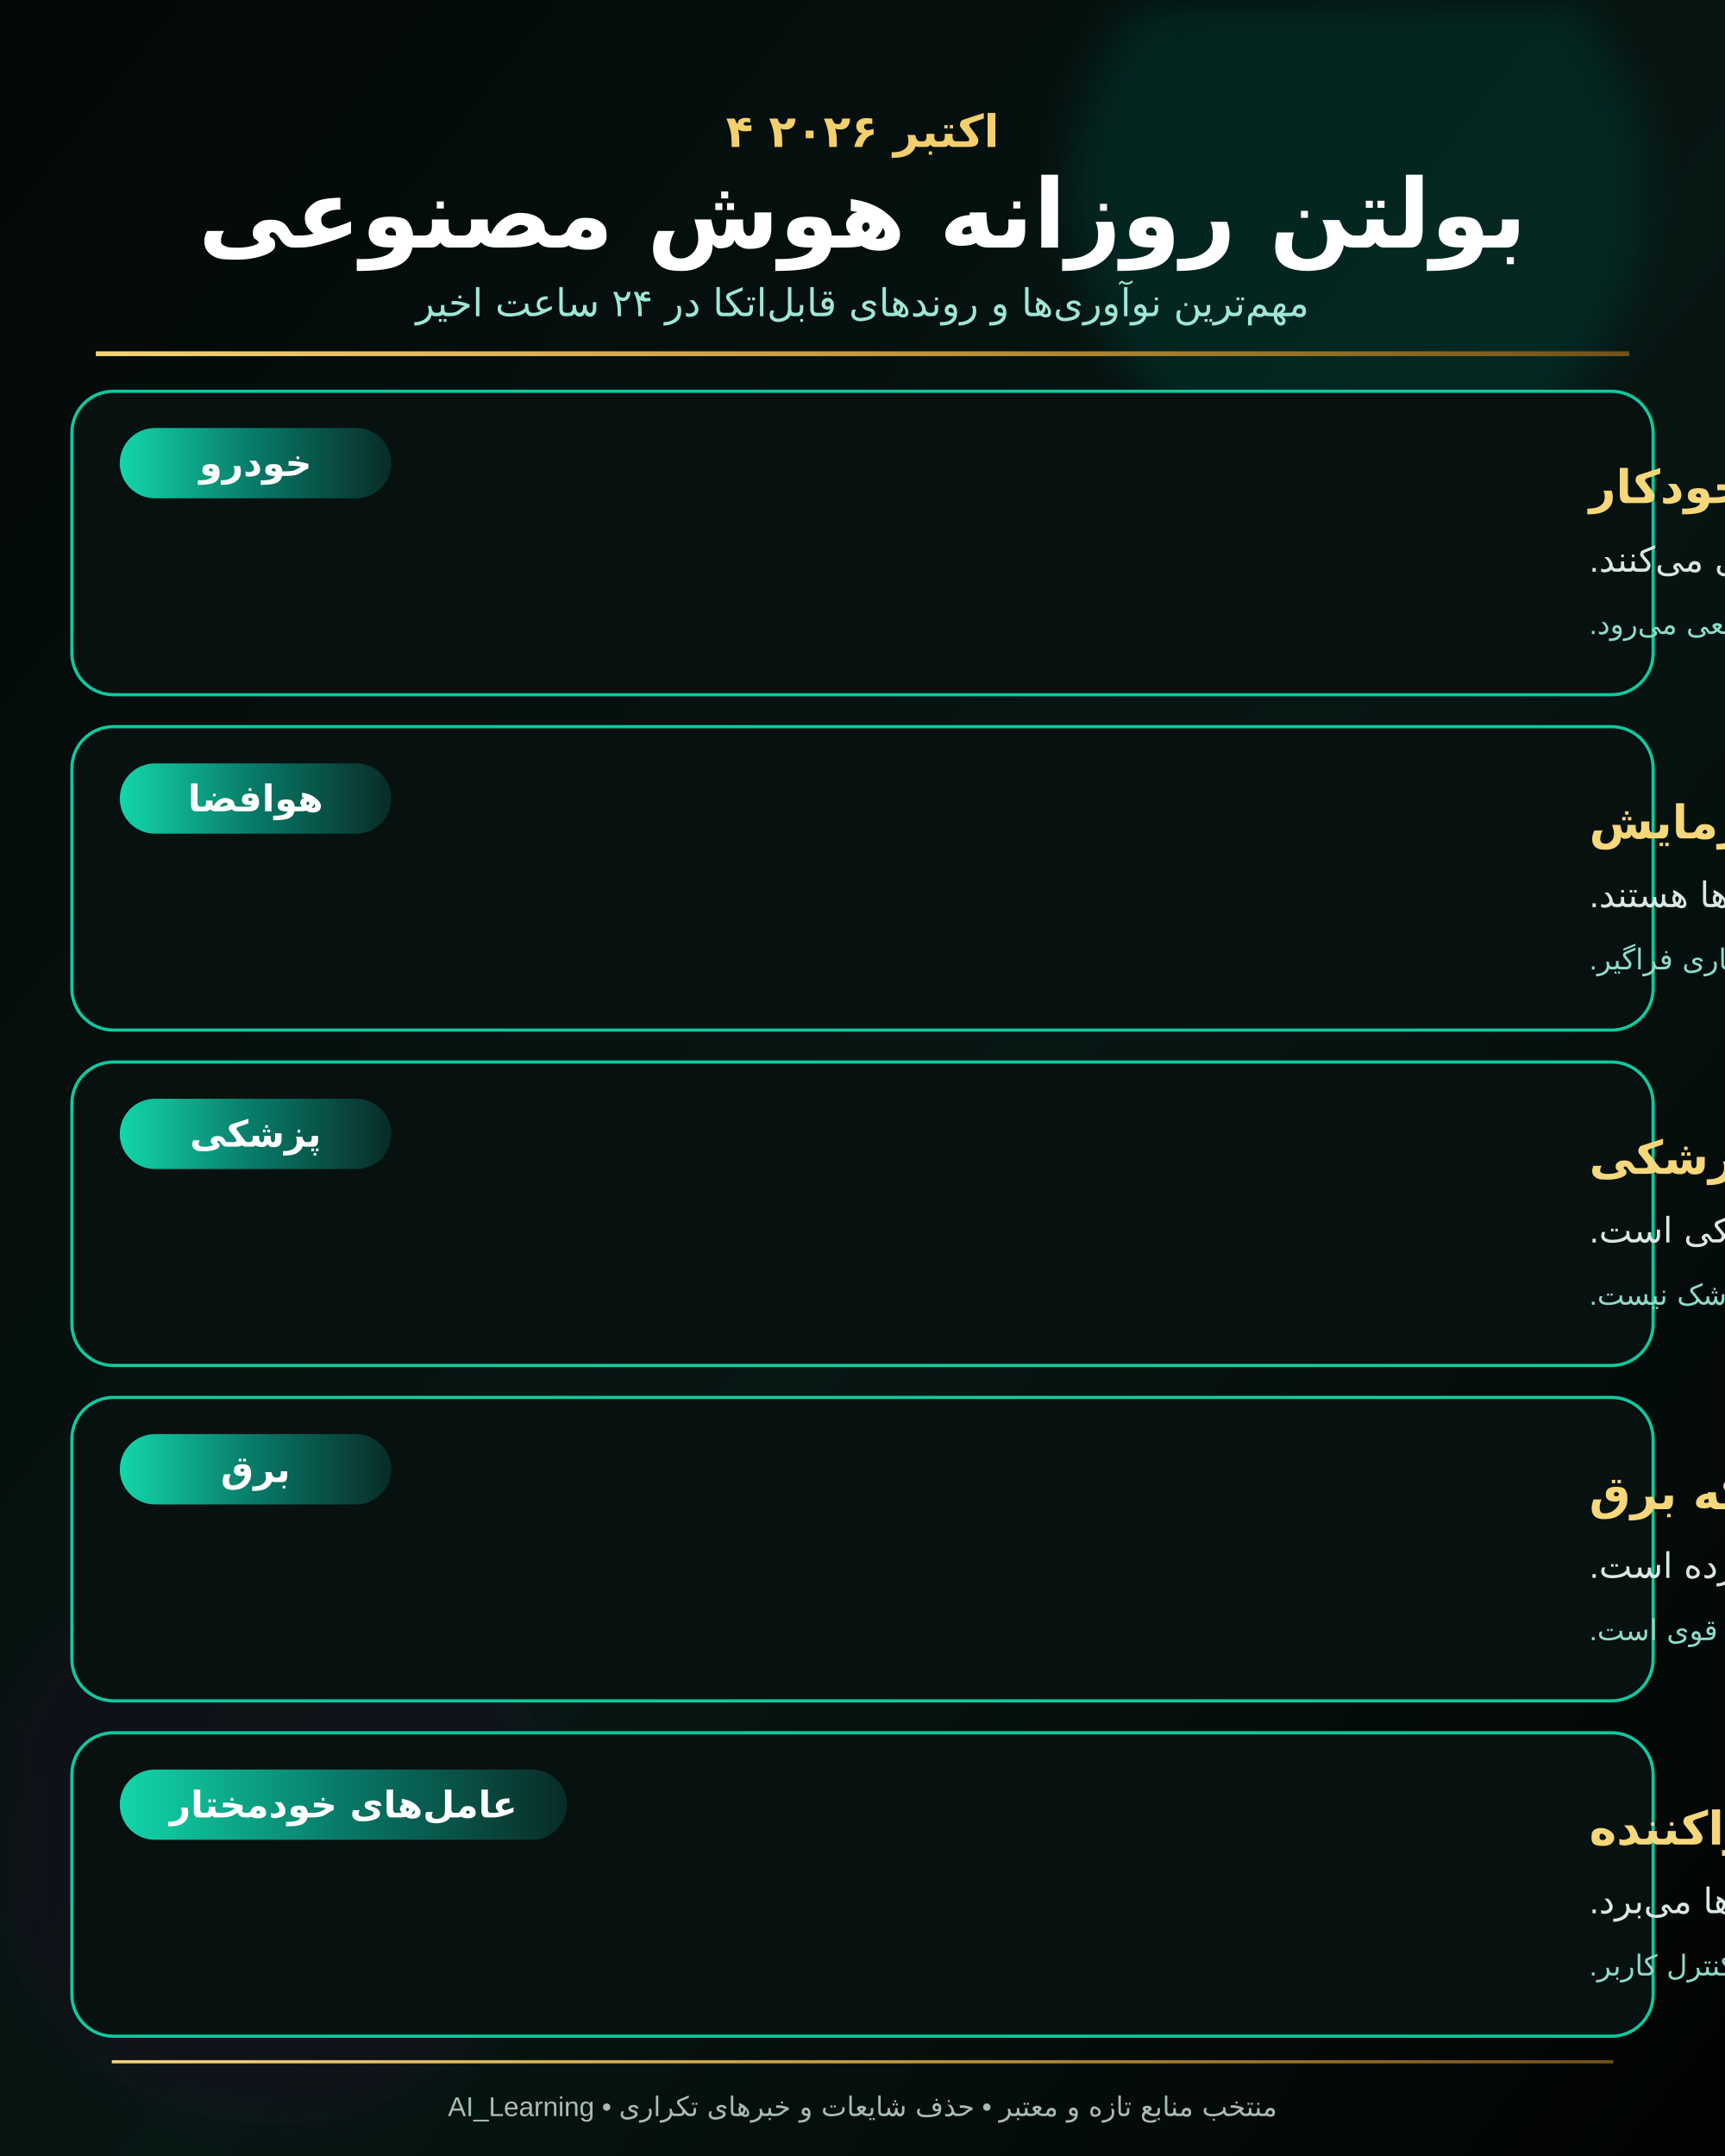
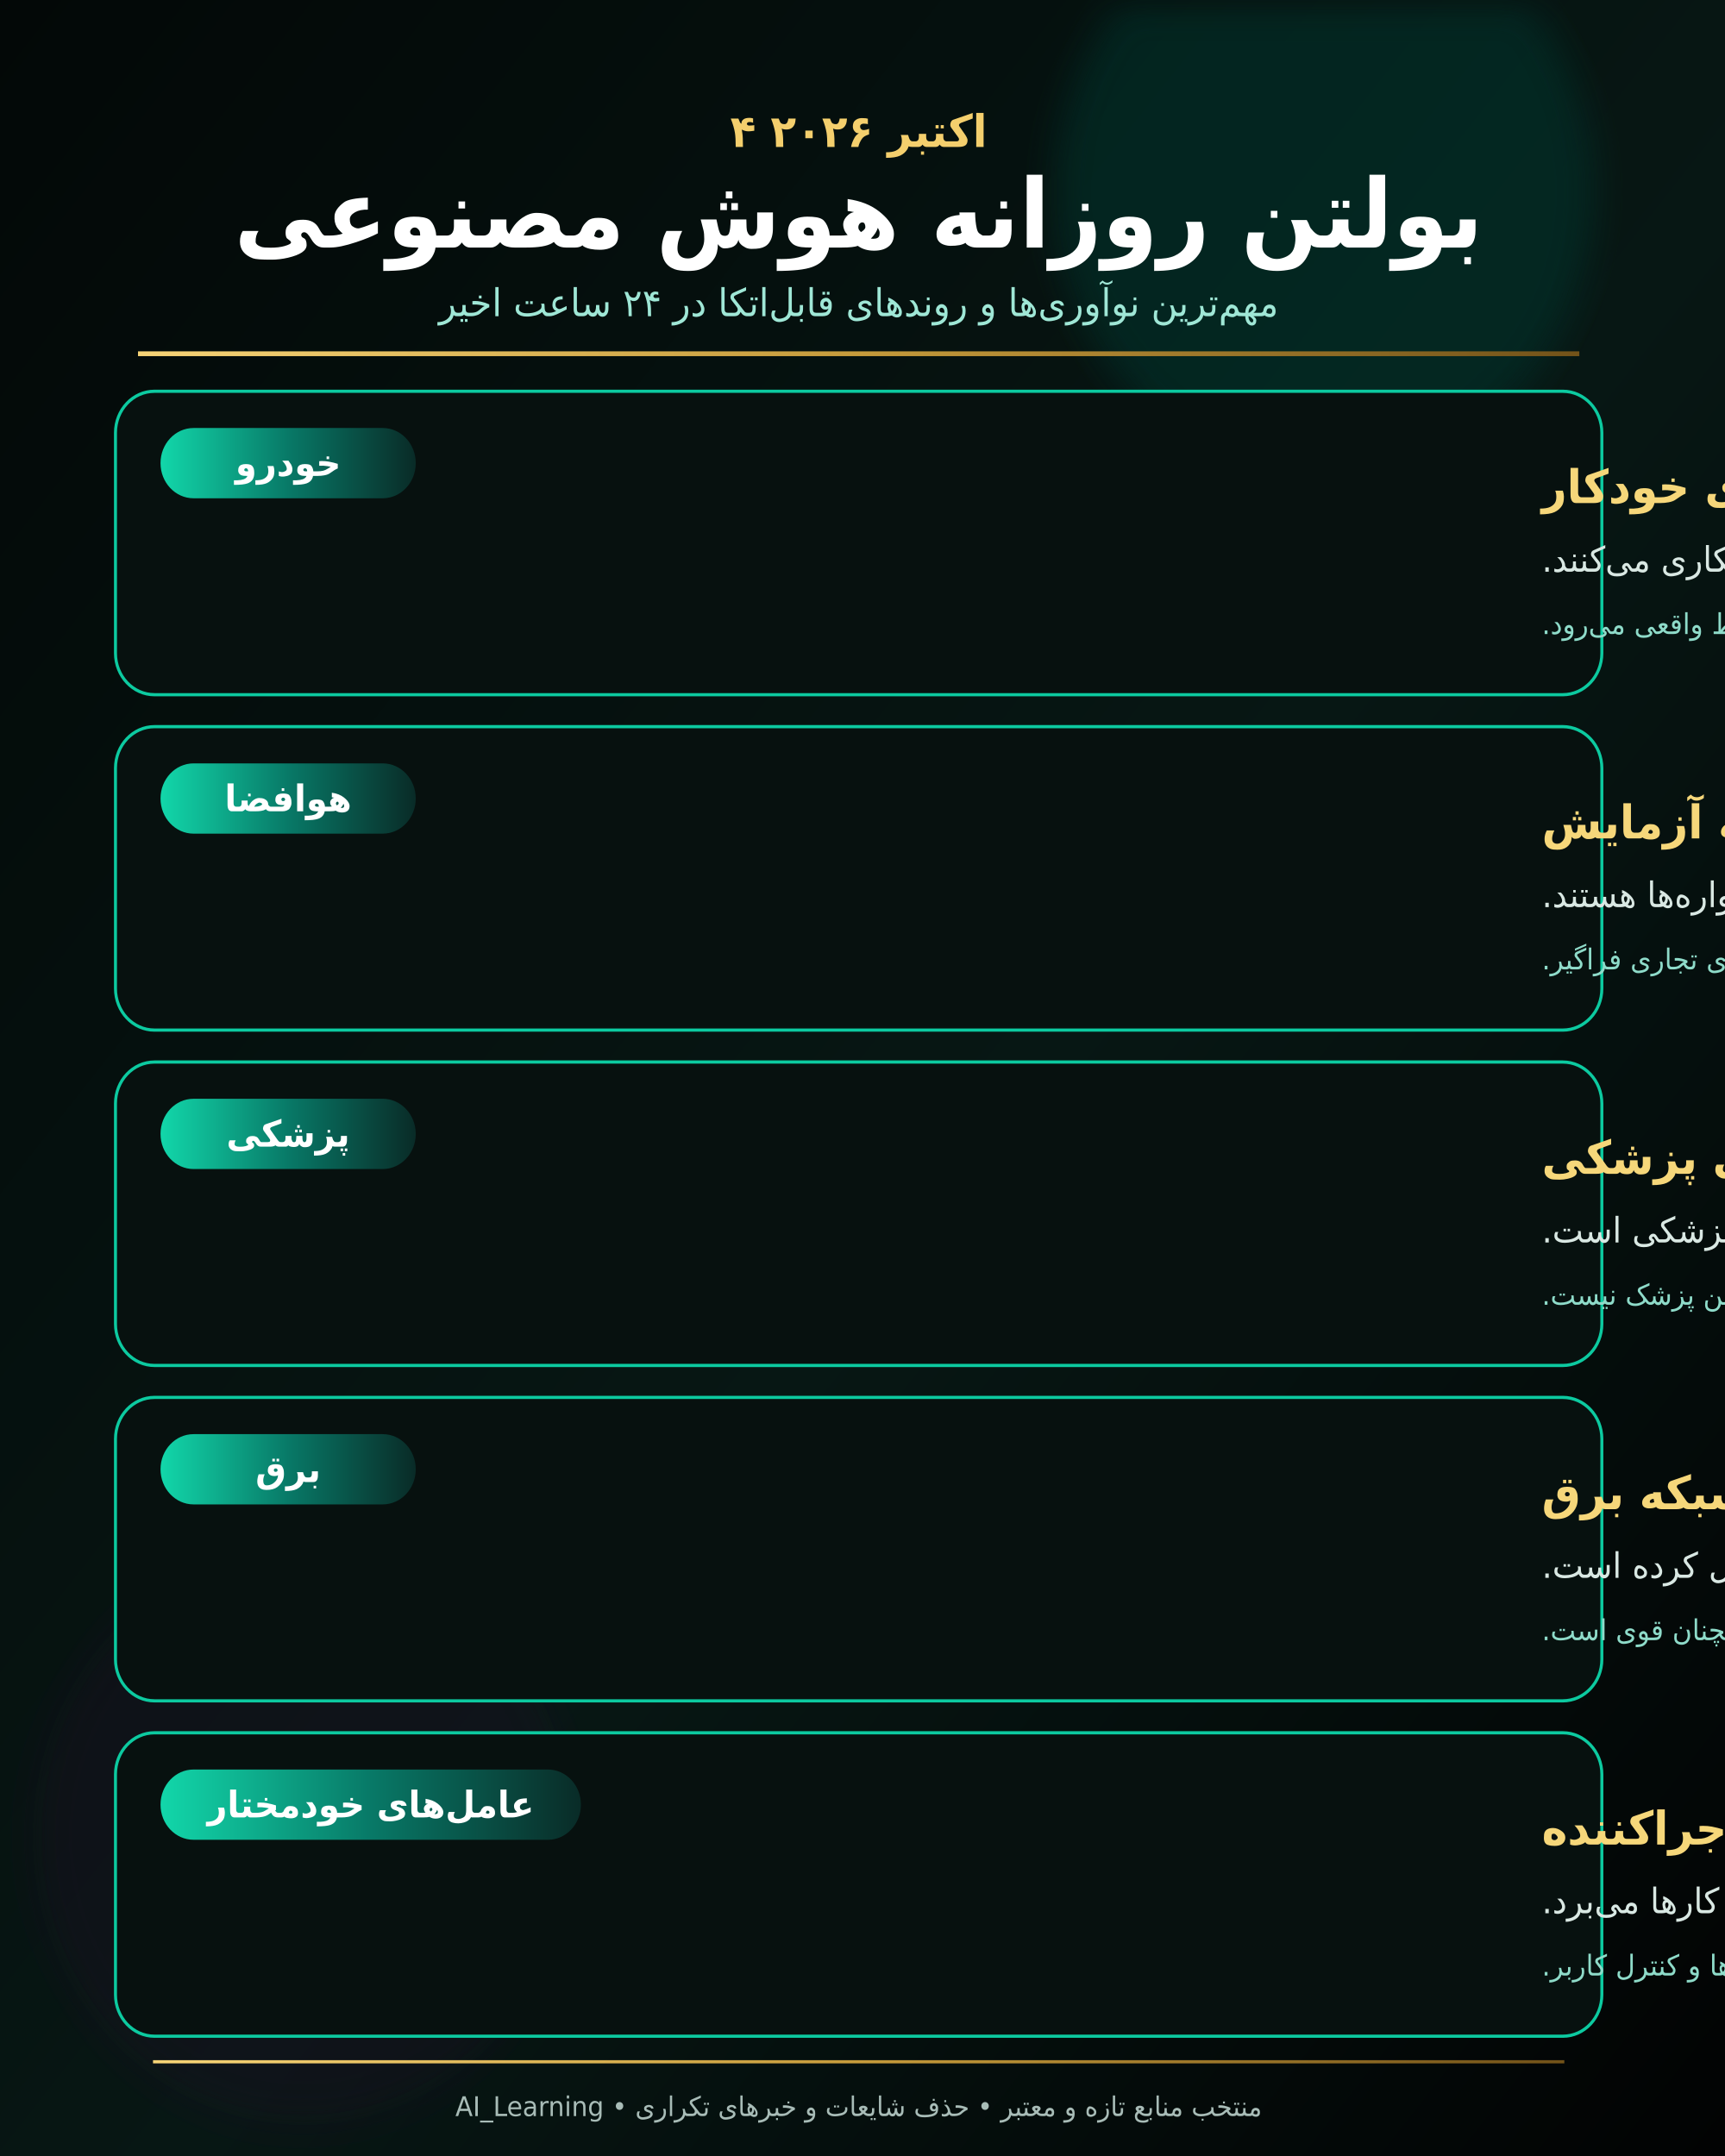
<svg xmlns="http://www.w3.org/2000/svg" width="1080" height="1350" viewBox="0 0 1080 1350">
  <defs>
    <linearGradient id="bg" x1="0" y1="0" x2="1" y2="1">
      <stop stop-color="#030807" />
      <stop offset=".55" stop-color="#071714" />
      <stop offset="1" stop-color="#020303" />
    </linearGradient>
    <linearGradient id="g" x1="0" y1="0" x2="1" y2="0">
      <stop stop-color="#12d7aa" />
      <stop offset=".5" stop-color="#087967" />
      <stop offset="1" stop-color="#092b27" />
    </linearGradient>
    <linearGradient id="gold">
      <stop stop-color="#f7d477" />
      <stop offset=".5" stop-color="#c69b3b" />
      <stop offset="1" stop-color="#725219" />
    </linearGradient>
    <filter id="glow">
      <feGaussianBlur stdDeviation="12" />
    </filter>
  </defs>
  <rect width="1080" height="1350" fill="url(#bg)" />
-   <circle cx="850" cy="120" r="180" fill="#063a31" opacity=".45" filter="url(#glow)" />
-   <circle cx="170" cy="1150" r="180" fill="#25102b" opacity=".25" filter="url(#glow)" />
-   <text x="540" y="92" text-anchor="middle" fill="#f4cf6d" font-family="Tahoma,Arial,sans-serif" font-size="28" font-weight="700">۴ اکتبر ۲۰۲۶</text>
-   <text x="540" y="155" text-anchor="middle" fill="#fff" font-family="Tahoma,Arial,sans-serif" font-size="60" font-weight="700">بولتن روزانه هوش مصنوعی</text>
-   <text x="540" y="198" text-anchor="middle" fill="#9fe7d6" font-family="Tahoma,Arial,sans-serif" font-size="24">مهم‌ترین نوآوری‌ها و روندهای قابل‌اتکا در ۲۴ ساعت اخیر</text>
-   <rect x="60" y="220" width="960" height="3" fill="url(#gold)" />
-   <g font-family="Tahoma,Arial,sans-serif" direction="rtl">
-     <g>
-       <rect x="45" y="245" width="990" height="190" rx="26" fill="#07110f" stroke="#0ccaa0" stroke-width="2" />
-       <rect x="75" y="268" width="170" height="44" rx="22" fill="url(#g)" />
-       <text x="160" y="298" text-anchor="middle" fill="#fff" font-size="23" font-weight="700">خودرو</text>
-       <text x="995" y="315" text-anchor="end" fill="#f6d77a" font-size="29" font-weight="700">هوش فیزیکی برای کارخانه‌های خودکار</text>
-       <text x="995" y="358" text-anchor="end" fill="#d9e8e3" font-size="22">هیتاچی و Agile Robots برای توسعه سیستم‌های Physical AI جهت خودکارسازی کارهای پیچیده صنعتی همکاری می‌کنند.</text>
-       <text x="995" y="397" text-anchor="end" fill="#8edbc9" font-size="18">روند مهم: AI از نرم‌افزار به رباتیک و محیط واقعی می‌رود.</text>
+   <g transform="translate(30 0) scale(0.94 1)">
+     <circle cx="850" cy="120" r="180" fill="#063a31" opacity=".45" filter="url(#glow)" />
+     <circle cx="170" cy="1150" r="180" fill="#25102b" opacity=".25" filter="url(#glow)" />
+     <text x="540" y="92" text-anchor="middle" fill="#f4cf6d" font-family="DejaVu Sans, sans-serif" font-size="28" font-weight="700">۴ اکتبر ۲۰۲۶</text>
+     <text x="540" y="155" text-anchor="middle" fill="#fff" font-family="DejaVu Sans, sans-serif" font-size="60" font-weight="700">بولتن روزانه هوش مصنوعی</text>
+     <text x="540" y="198" text-anchor="middle" fill="#9fe7d6" font-family="DejaVu Sans, sans-serif" font-size="24">مهم‌ترین نوآوری‌ها و روندهای قابل‌اتکا در ۲۴ ساعت اخیر</text>
+     <rect x="60" y="220" width="960" height="3" fill="url(#gold)" />
+     <g font-family="DejaVu Sans, sans-serif" direction="rtl">
+       <g>
+         <rect x="45" y="245" width="990" height="190" rx="26" fill="#07110f" stroke="#0ccaa0" stroke-width="2" />
+         <rect x="75" y="268" width="170" height="44" rx="22" fill="url(#g)" />
+         <text x="160" y="298" text-anchor="middle" fill="#fff" font-size="23" font-weight="700">خودرو</text>
+         <text x="995" y="315" text-anchor="end" fill="#f6d77a" font-size="29" font-weight="700">هوش فیزیکی برای کارخانه‌های خودکار</text>
+         <text x="995" y="358" text-anchor="end" fill="#d9e8e3" font-size="22">هیتاچی و Agile Robots برای توسعه سیستم‌های Physical AI جهت خودکارسازی کارهای پیچیده صنعتی همکاری می‌کنند.</text>
+         <text x="995" y="397" text-anchor="end" fill="#8edbc9" font-size="18">روند مهم: AI از نرم‌افزار به رباتیک و محیط واقعی می‌رود.</text>
+       </g>
+       <g>
+         <rect x="45" y="455" width="990" height="190" rx="26" fill="#07110f" stroke="#0ccaa0" stroke-width="2" />
+         <rect x="75" y="478" width="170" height="44" rx="22" fill="url(#g)" />
+         <text x="160" y="508" text-anchor="middle" fill="#fff" font-size="23" font-weight="700">هوافضا</text>
+         <text x="995" y="525" text-anchor="end" fill="#f6d77a" font-size="29" font-weight="700">پردازش AI در مدار؛ از ایده به آزمایش</text>
+         <text x="995" y="568" text-anchor="end" fill="#d9e8e3" font-size="22">پروژه‌های محاسبات مداری در حال آزمایش انتقال پردازش داده و مدل‌های AI به ماهواره‌ها هستند.</text>
+         <text x="995" y="607" text-anchor="end" fill="#8edbc9" font-size="18">هنوز مرحله آزمایشی؛ نه یک فناوری تجاری فراگیر.</text>
+       </g>
+       <g>
+         <rect x="45" y="665" width="990" height="190" rx="26" fill="#07110f" stroke="#0ccaa0" stroke-width="2" />
+         <rect x="75" y="688" width="170" height="44" rx="22" fill="url(#g)" />
+         <text x="160" y="718" text-anchor="middle" fill="#fff" font-size="23" font-weight="700">پزشکی</text>
+         <text x="995" y="735" text-anchor="end" fill="#f6d77a" font-size="29" font-weight="700">AI برای تصویر‌برداری سه‌بعدی پزشکی</text>
+         <text x="995" y="778" text-anchor="end" fill="#d9e8e3" font-size="22">سامانه AI سه‌بعدی IntelliGen در تایوان در حال آزمایش است و هدف آن توسعه استفاده در مراکز پزشکی است.</text>
+         <text x="995" y="817" text-anchor="end" fill="#8edbc9" font-size="18">کاربرد: تحلیل تصویر و پشتیبانی تصمیم؛ جایگزین پزشک نیست.</text>
+       </g>
+       <g>
+         <rect x="45" y="875" width="990" height="190" rx="26" fill="#07110f" stroke="#0ccaa0" stroke-width="2" />
+         <rect x="75" y="898" width="170" height="44" rx="22" fill="url(#g)" />
+         <text x="160" y="928" text-anchor="middle" fill="#fff" font-size="23" font-weight="700">برق</text>
+         <text x="995" y="945" text-anchor="end" fill="#f6d77a" font-size="29" font-weight="700">رشد مراکز داده؛ مسئله جدید شبکه برق</text>
+         <text x="995" y="988" text-anchor="end" fill="#d9e8e3" font-size="22">رشد ظرفیت مراکز داده AI، اتصال به شبکه، هزینه برق و محدودیت زیرساخت را به موضوعی کلیدی تبدیل کرده است.</text>
+         <text x="995" y="1027" text-anchor="end" fill="#8edbc9" font-size="18">Reuters: چشم‌انداز رشد مراکز داده آمریکا همچنان قوی است.</text>
+       </g>
+       <g>
+         <rect x="45" y="1085" width="990" height="190" rx="26" fill="#07110f" stroke="#0ccaa0" stroke-width="2" />
+         <rect x="75" y="1108" width="280" height="44" rx="22" fill="url(#g)" />
+         <text x="215" y="1138" text-anchor="middle" fill="#fff" font-size="23" font-weight="700">عامل‌های خودمختار</text>
+         <text x="995" y="1155" text-anchor="end" fill="#f6d77a" font-size="29" font-weight="700">عامل‌ها؛ نرم‌افزار از ابزار به اجراکننده</text>
+         <text x="995" y="1198" text-anchor="end" fill="#d9e8e3" font-size="22">رشد عامل‌های همیشه‌فعال و چندمرحله‌ای، اپلیکیشن‌ها را به سمت اجرای خودکار کارها می‌برد.</text>
+         <text x="995" y="1237" text-anchor="end" fill="#8edbc9" font-size="18">محور امروز: حریم خصوصی، مجوزها و کنترل کاربر.</text>
+       </g>
    </g>
-     <g>
-       <rect x="45" y="455" width="990" height="190" rx="26" fill="#07110f" stroke="#0ccaa0" stroke-width="2" />
-       <rect x="75" y="478" width="170" height="44" rx="22" fill="url(#g)" />
-       <text x="160" y="508" text-anchor="middle" fill="#fff" font-size="23" font-weight="700">هوافضا</text>
-       <text x="995" y="525" text-anchor="end" fill="#f6d77a" font-size="29" font-weight="700">پردازش AI در مدار؛ از ایده به آزمایش</text>
-       <text x="995" y="568" text-anchor="end" fill="#d9e8e3" font-size="22">پروژه‌های محاسبات مداری در حال آزمایش انتقال پردازش داده و مدل‌های AI به ماهواره‌ها هستند.</text>
-       <text x="995" y="607" text-anchor="end" fill="#8edbc9" font-size="18">هنوز مرحله آزمایشی؛ نه یک فناوری تجاری فراگیر.</text>
-     </g>
-     <g>
-       <rect x="45" y="665" width="990" height="190" rx="26" fill="#07110f" stroke="#0ccaa0" stroke-width="2" />
-       <rect x="75" y="688" width="170" height="44" rx="22" fill="url(#g)" />
-       <text x="160" y="718" text-anchor="middle" fill="#fff" font-size="23" font-weight="700">پزشکی</text>
-       <text x="995" y="735" text-anchor="end" fill="#f6d77a" font-size="29" font-weight="700">AI برای تصویر‌برداری سه‌بعدی پزشکی</text>
-       <text x="995" y="778" text-anchor="end" fill="#d9e8e3" font-size="22">سامانه AI سه‌بعدی IntelliGen در تایوان در حال آزمایش است و هدف آن توسعه استفاده در مراکز پزشکی است.</text>
-       <text x="995" y="817" text-anchor="end" fill="#8edbc9" font-size="18">کاربرد: تحلیل تصویر و پشتیبانی تصمیم؛ جایگزین پزشک نیست.</text>
-     </g>
-     <g>
-       <rect x="45" y="875" width="990" height="190" rx="26" fill="#07110f" stroke="#0ccaa0" stroke-width="2" />
-       <rect x="75" y="898" width="170" height="44" rx="22" fill="url(#g)" />
-       <text x="160" y="928" text-anchor="middle" fill="#fff" font-size="23" font-weight="700">برق</text>
-       <text x="995" y="945" text-anchor="end" fill="#f6d77a" font-size="29" font-weight="700">رشد مراکز داده؛ مسئله جدید شبکه برق</text>
-       <text x="995" y="988" text-anchor="end" fill="#d9e8e3" font-size="22">رشد ظرفیت مراکز داده AI، اتصال به شبکه، هزینه برق و محدودیت زیرساخت را به موضوعی کلیدی تبدیل کرده است.</text>
-       <text x="995" y="1027" text-anchor="end" fill="#8edbc9" font-size="18">Reuters: چشم‌انداز رشد مراکز داده آمریکا همچنان قوی است.</text>
-     </g>
-     <g>
-       <rect x="45" y="1085" width="990" height="190" rx="26" fill="#07110f" stroke="#0ccaa0" stroke-width="2" />
-       <rect x="75" y="1108" width="280" height="44" rx="22" fill="url(#g)" />
-       <text x="215" y="1138" text-anchor="middle" fill="#fff" font-size="23" font-weight="700">عامل‌های خودمختار</text>
-       <text x="995" y="1155" text-anchor="end" fill="#f6d77a" font-size="29" font-weight="700">عامل‌ها؛ نرم‌افزار از ابزار به اجراکننده</text>
-       <text x="995" y="1198" text-anchor="end" fill="#d9e8e3" font-size="22">رشد عامل‌های همیشه‌فعال و چندمرحله‌ای، اپلیکیشن‌ها را به سمت اجرای خودکار کارها می‌برد.</text>
-       <text x="995" y="1237" text-anchor="end" fill="#8edbc9" font-size="18">محور امروز: حریم خصوصی، مجوزها و کنترل کاربر.</text>
-     </g>
+     <rect x="70" y="1290" width="940" height="2" fill="url(#gold)" />
+     <text x="540" y="1325" text-anchor="middle" fill="#a8bcb7" font-family="DejaVu Sans, sans-serif" font-size="17" direction="rtl">منتخب منابع تازه و معتبر • حذف شایعات و خبرهای تکراری • AI_Learning</text>
  </g>
-   <rect x="70" y="1290" width="940" height="2" fill="url(#gold)" />
-   <text x="540" y="1325" text-anchor="middle" fill="#a8bcb7" font-family="Tahoma,Arial,sans-serif" font-size="17" direction="rtl">منتخب منابع تازه و معتبر • حذف شایعات و خبرهای تکراری • AI_Learning</text>
</svg>
